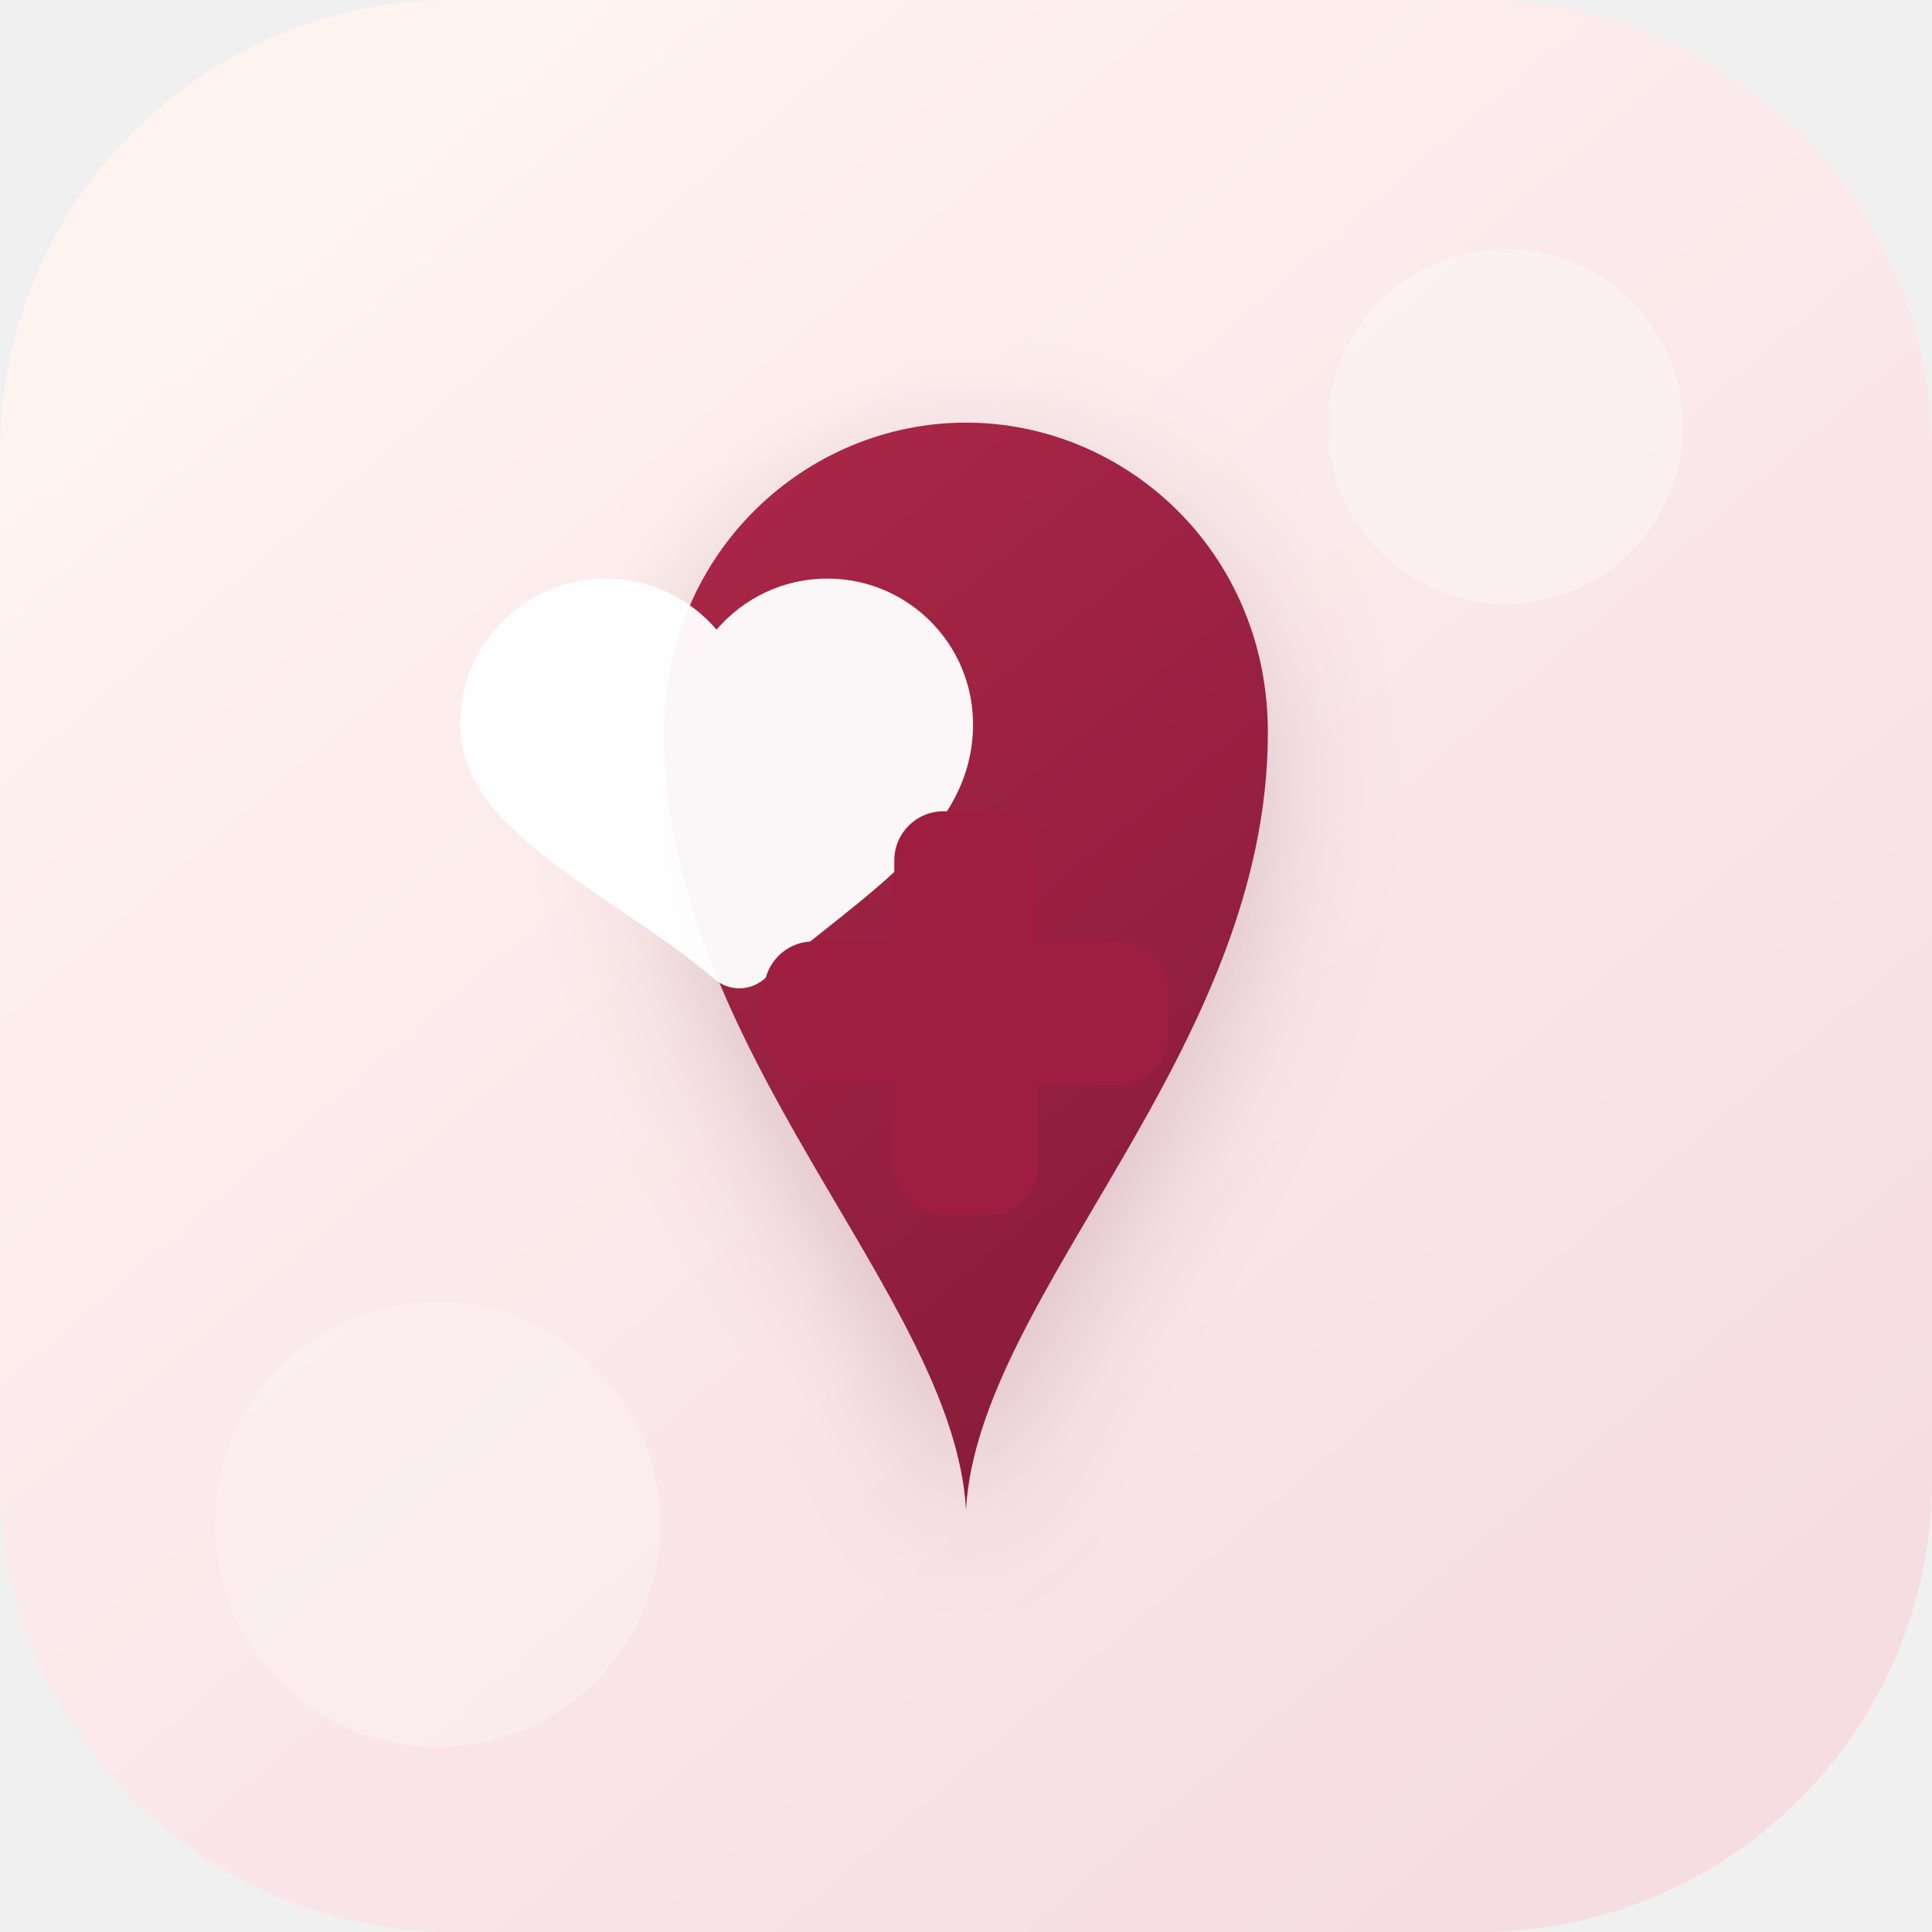
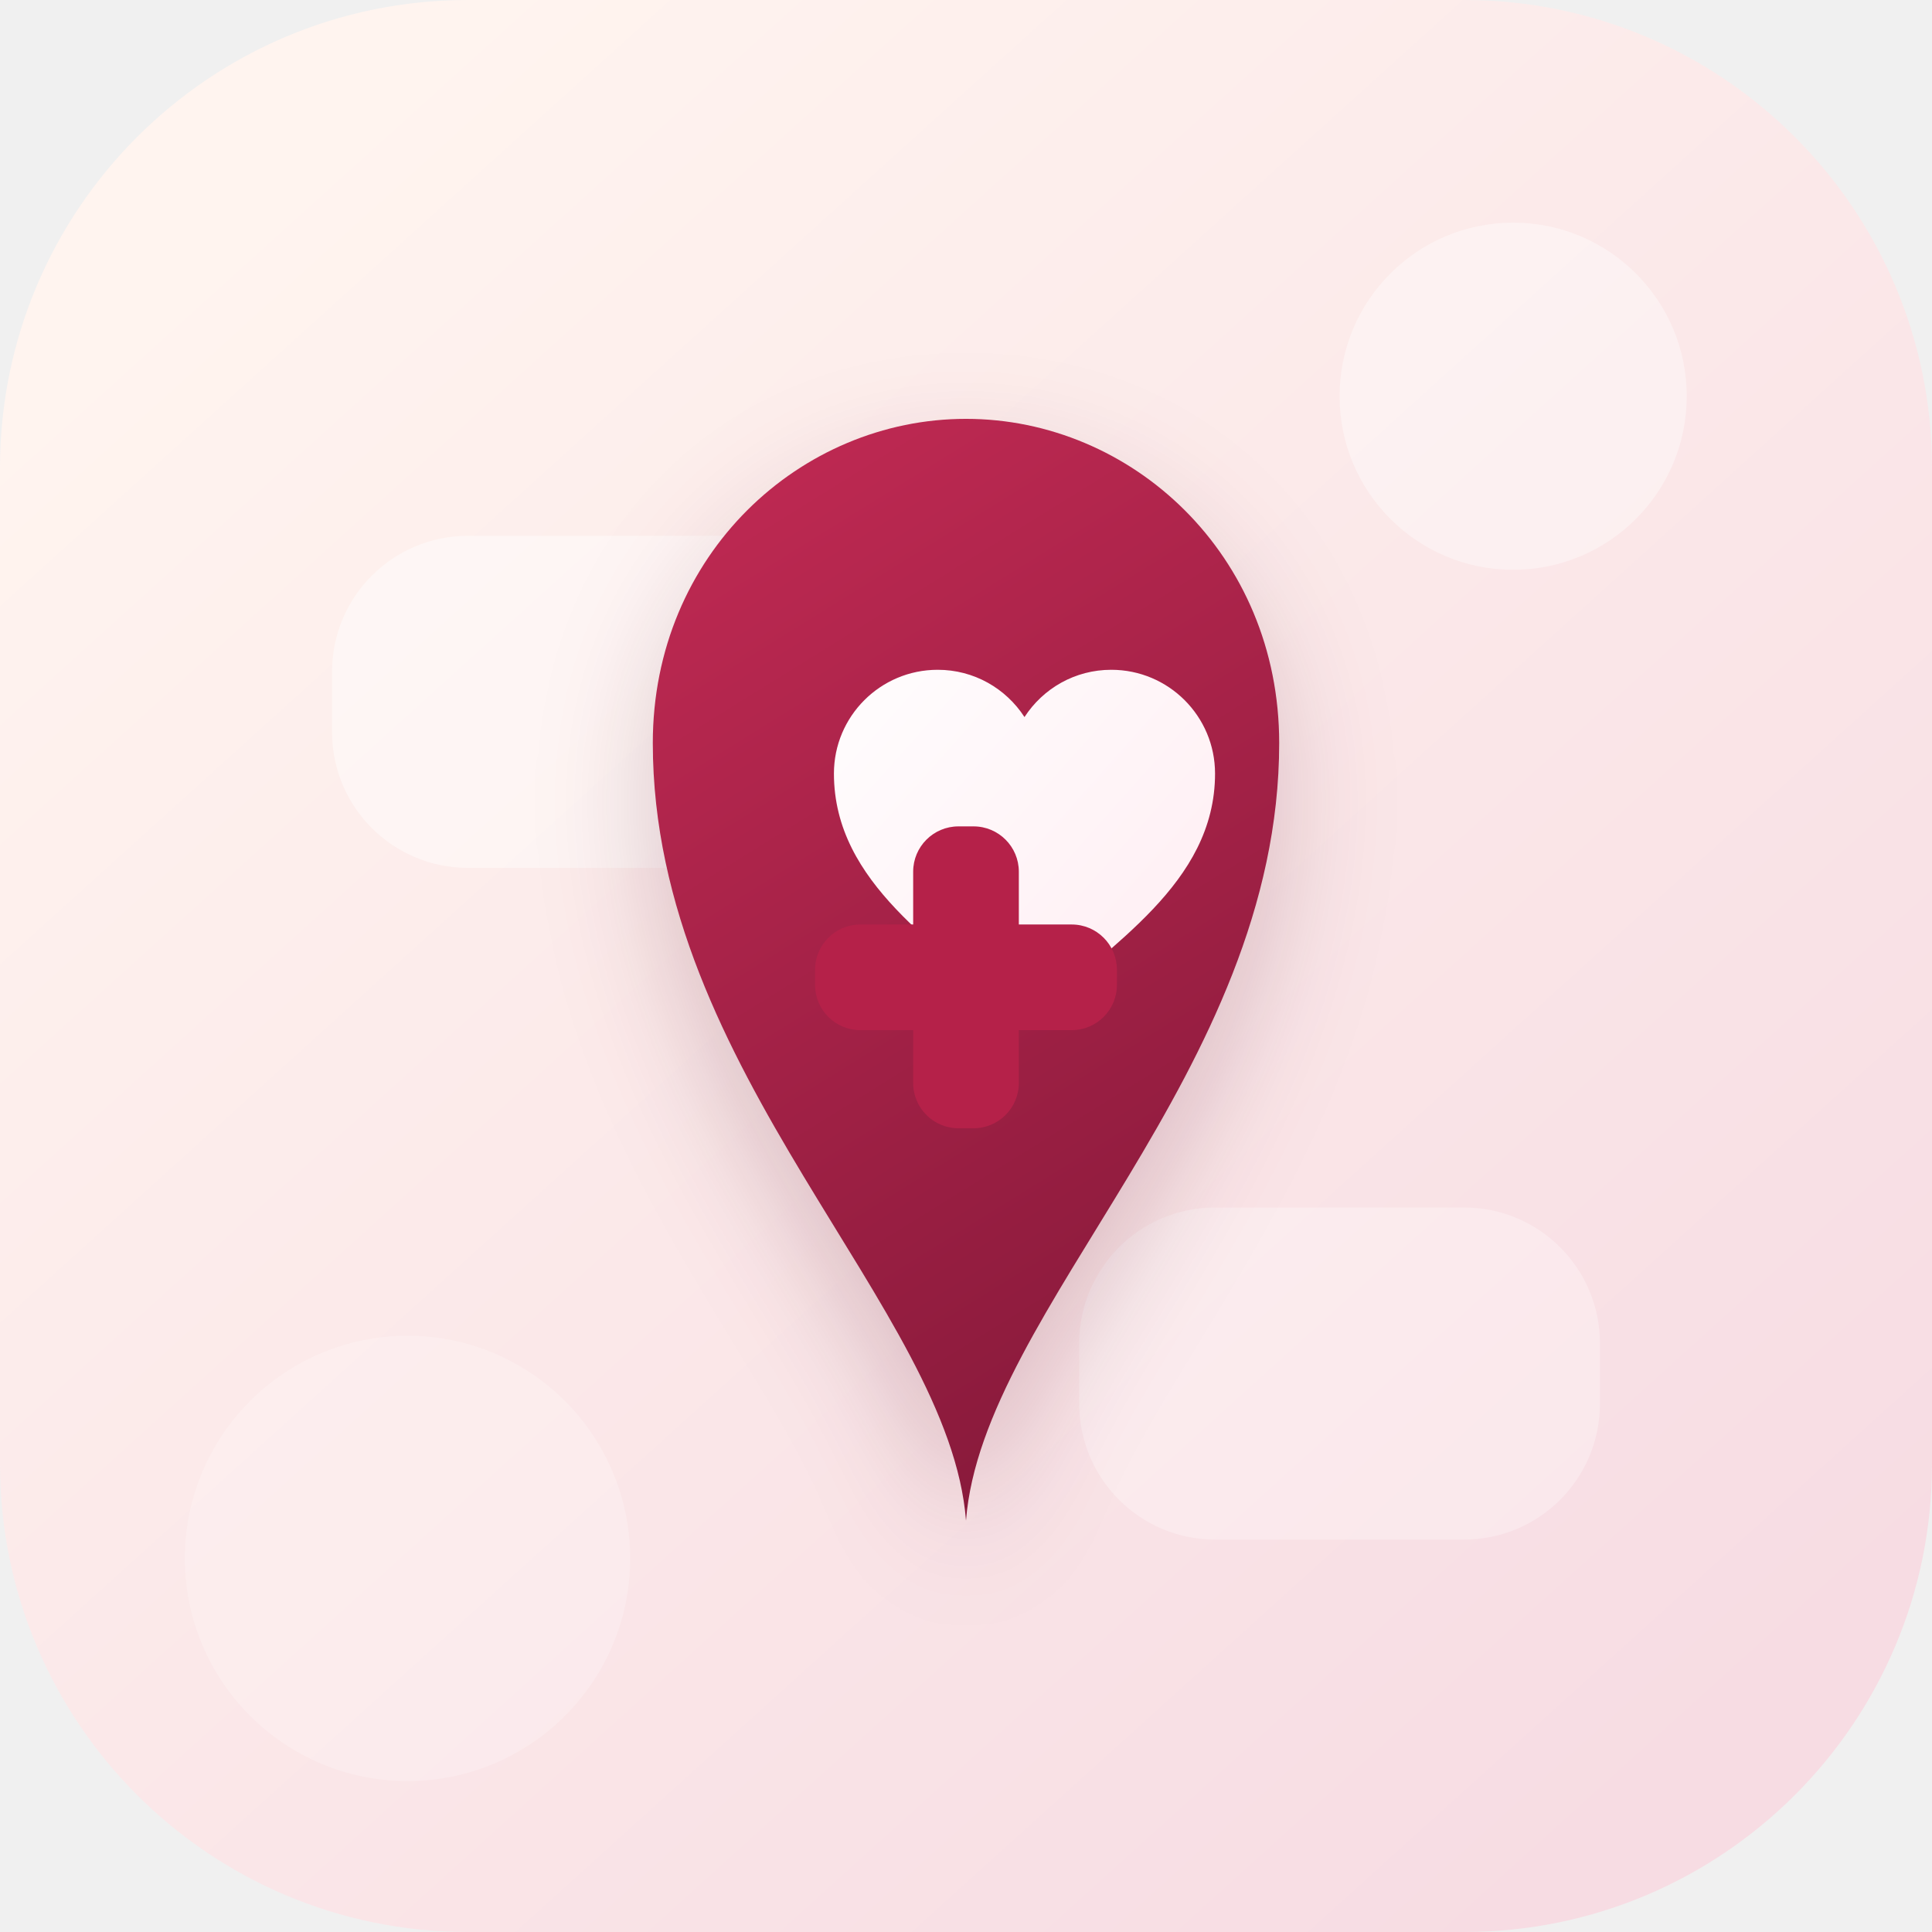
<svg xmlns="http://www.w3.org/2000/svg" width="1024" height="1024" viewBox="0 0 1024 1024" fill="none">
  <defs>
-     <linearGradient id="bg" x1="164" y1="112" x2="864" y2="924" gradientUnits="userSpaceOnUse">
-       <stop stop-color="#FFF3F0" />
-       <stop offset="1" stop-color="#F6DDE4" />
+     <linearGradient id="bg" x1="144" y1="96" x2="900" y2="932" gradientUnits="userSpaceOnUse">
+       <stop stop-color="#FFF4EF" />
+       <stop offset="1" stop-color="#F7DCE3" />
    </linearGradient>
-     <linearGradient id="panel" x1="250" y1="174" x2="810" y2="864" gradientUnits="userSpaceOnUse">
-       <stop stop-color="#B3294A" />
-       <stop offset="1" stop-color="#7A1734" />
+     <linearGradient id="drop" x1="312" y1="214" x2="684" y2="814" gradientUnits="userSpaceOnUse">
+       <stop stop-color="#C52B55" />
+       <stop offset="1" stop-color="#7F1737" />
    </linearGradient>
-     <filter id="shadow" x="140" y="120" width="744" height="808" filterUnits="userSpaceOnUse" color-interpolation-filters="sRGB">
+     <linearGradient id="heart" x1="374" y1="374" x2="682" y2="648" gradientUnits="userSpaceOnUse">
+       <stop stop-color="#FFFFFF" />
+       <stop offset="1" stop-color="#FFE7EE" />
+     </linearGradient>
+     <filter id="shadow" x="220" y="178" width="584" height="706" filterUnits="userSpaceOnUse" color-interpolation-filters="sRGB">
      <feFlood flood-opacity="0" result="BackgroundImageFix" />
      <feColorMatrix in="SourceAlpha" type="matrix" values="0 0 0 0 0 0 0 0 0 0 0 0 0 0 0 0 0 0 127 0" result="hardAlpha" />
-       <feOffset dy="24" />
-       <feGaussianBlur stdDeviation="34" />
-       <feColorMatrix type="matrix" values="0 0 0 0 0.31 0 0 0 0 0.047 0 0 0 0 0.133 0 0 0 0.18 0" />
-       <feBlend mode="normal" in2="BackgroundImageFix" result="effect1_dropShadow_1_2" />
-       <feBlend mode="normal" in="SourceGraphic" in2="effect1_dropShadow_1_2" result="shape" />
+       <feOffset dy="26" />
+       <feGaussianBlur stdDeviation="30" />
+       <feColorMatrix type="matrix" values="0 0 0 0 0.341 0 0 0 0 0.055 0 0 0 0 0.153 0 0 0 0.2 0" />
+       <feBlend mode="normal" in2="BackgroundImageFix" result="effect1_dropShadow_1_1" />
+       <feBlend mode="normal" in="SourceGraphic" in2="effect1_dropShadow_1_1" result="shape" />
    </filter>
  </defs>
-   <rect width="1024" height="1024" rx="240" fill="url(#bg)" />
-   <circle cx="798" cy="226" r="94" fill="#FFFFFF" fill-opacity="0.35" />
-   <circle cx="232" cy="808" r="118" fill="#FFFFFF" fill-opacity="0.24" />
+   <rect width="1024" height="1024" rx="248" fill="url(#bg)" />
+   <circle cx="802" cy="210" r="92" fill="#FFFFFF" fill-opacity="0.36" />
+   <circle cx="216" cy="826" r="118" fill="#FFFFFF" fill-opacity="0.2" />
+   <path d="M176 356C176 316.235 208.235 284 248 284H380C419.765 284 452 316.235 452 356V388C452 427.765 419.765 460 380 460H248C208.235 460 176 427.765 176 388V356Z" fill="#FFFFFF" fill-opacity="0.42" />
+   <path d="M572 712C572 672.235 604.235 640 644 640H776C815.765 640 848 672.235 848 712V744C848 783.765 815.765 816 776 816H644C604.235 816 572 783.765 572 744V712Z" fill="#FFFFFF" fill-opacity="0.28" />
  <g filter="url(#shadow)">
-     <path d="M512 224C427.531 224 352 292.401 352 388.25C352 557.402 505.252 685.517 512 800C518.748 685.517 672 557.402 672 388.25C672 292.401 596.469 224 512 224Z" fill="url(#panel)" />
+     <path d="M512 222C424.202 222 346 293.852 346 393.851C346 568.408 503.421 693.63 512 806C520.579 693.63 678 568.408 678 393.851C678 293.852 599.798 222 512 222Z" fill="url(#drop)" />
  </g>
-   <path d="M428 446C428 391.324 472.324 347 527 347C557.143 347 584.14 360.485 602.289 381.748C620.437 360.485 647.434 347 677.578 347C732.254 347 776.578 391.324 776.578 446C776.578 519.701 704.861 559.503 634.651 619.141C624.804 627.507 610.663 627.507 600.816 619.141C530.607 559.503 428 519.701 428 446Z" fill="white" fill-opacity="0.96" transform="translate(-90 36) scale(0.78)" />
-   <rect x="474" y="430" width="76" height="214" rx="26" fill="#9F1E40" />
-   <rect x="405" y="499" width="214" height="76" rx="26" fill="#9F1E40" />
+   <path d="M442 410C442 379.624 466.624 355 497 355C516.212 355 533.112 364.845 543 380.056C552.888 364.845 569.788 355 589 355C619.376 355 644 379.624 644 410C644 468.721 587.116 500.832 551.712 535.758C546.157 541.239 539.843 541.239 534.288 535.758C498.884 500.832 442 468.721 442 410Z" fill="url(#heart)" />
+   <rect x="484" y="438" width="56" height="160" rx="24" fill="#B52149" />
+   <rect x="432" y="490" width="160" height="56" rx="24" fill="#B52149" />
</svg>
